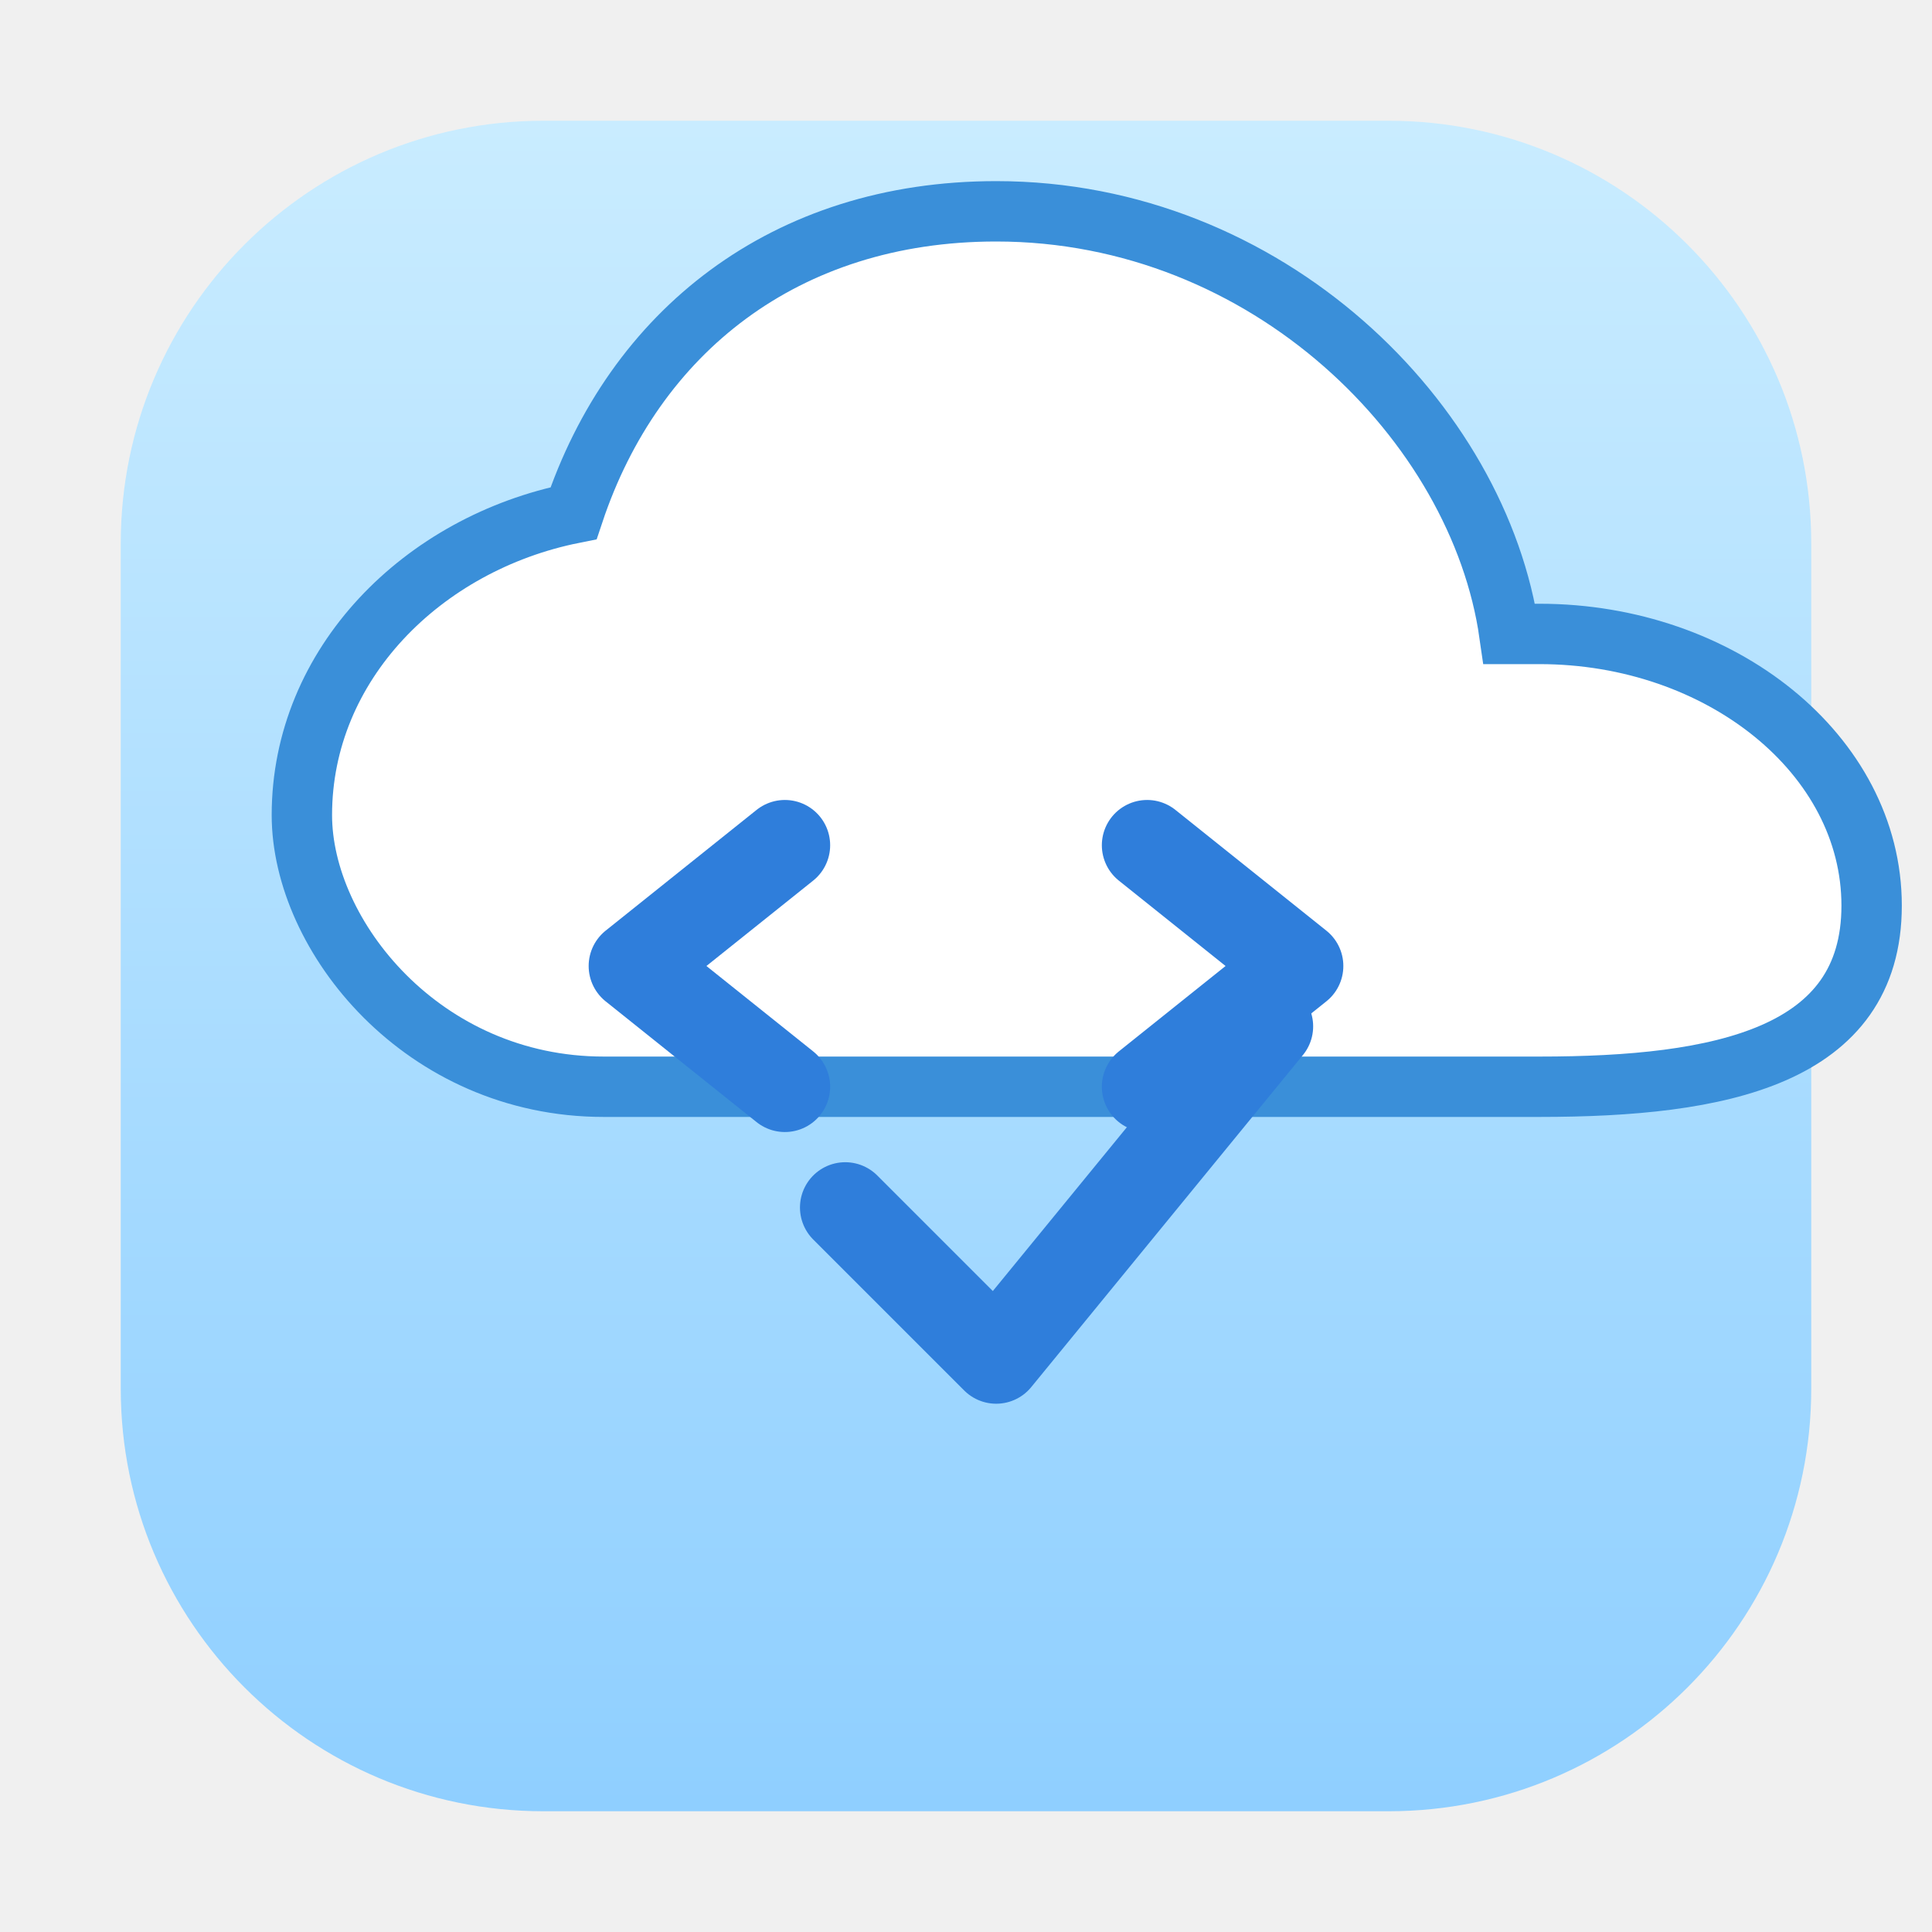
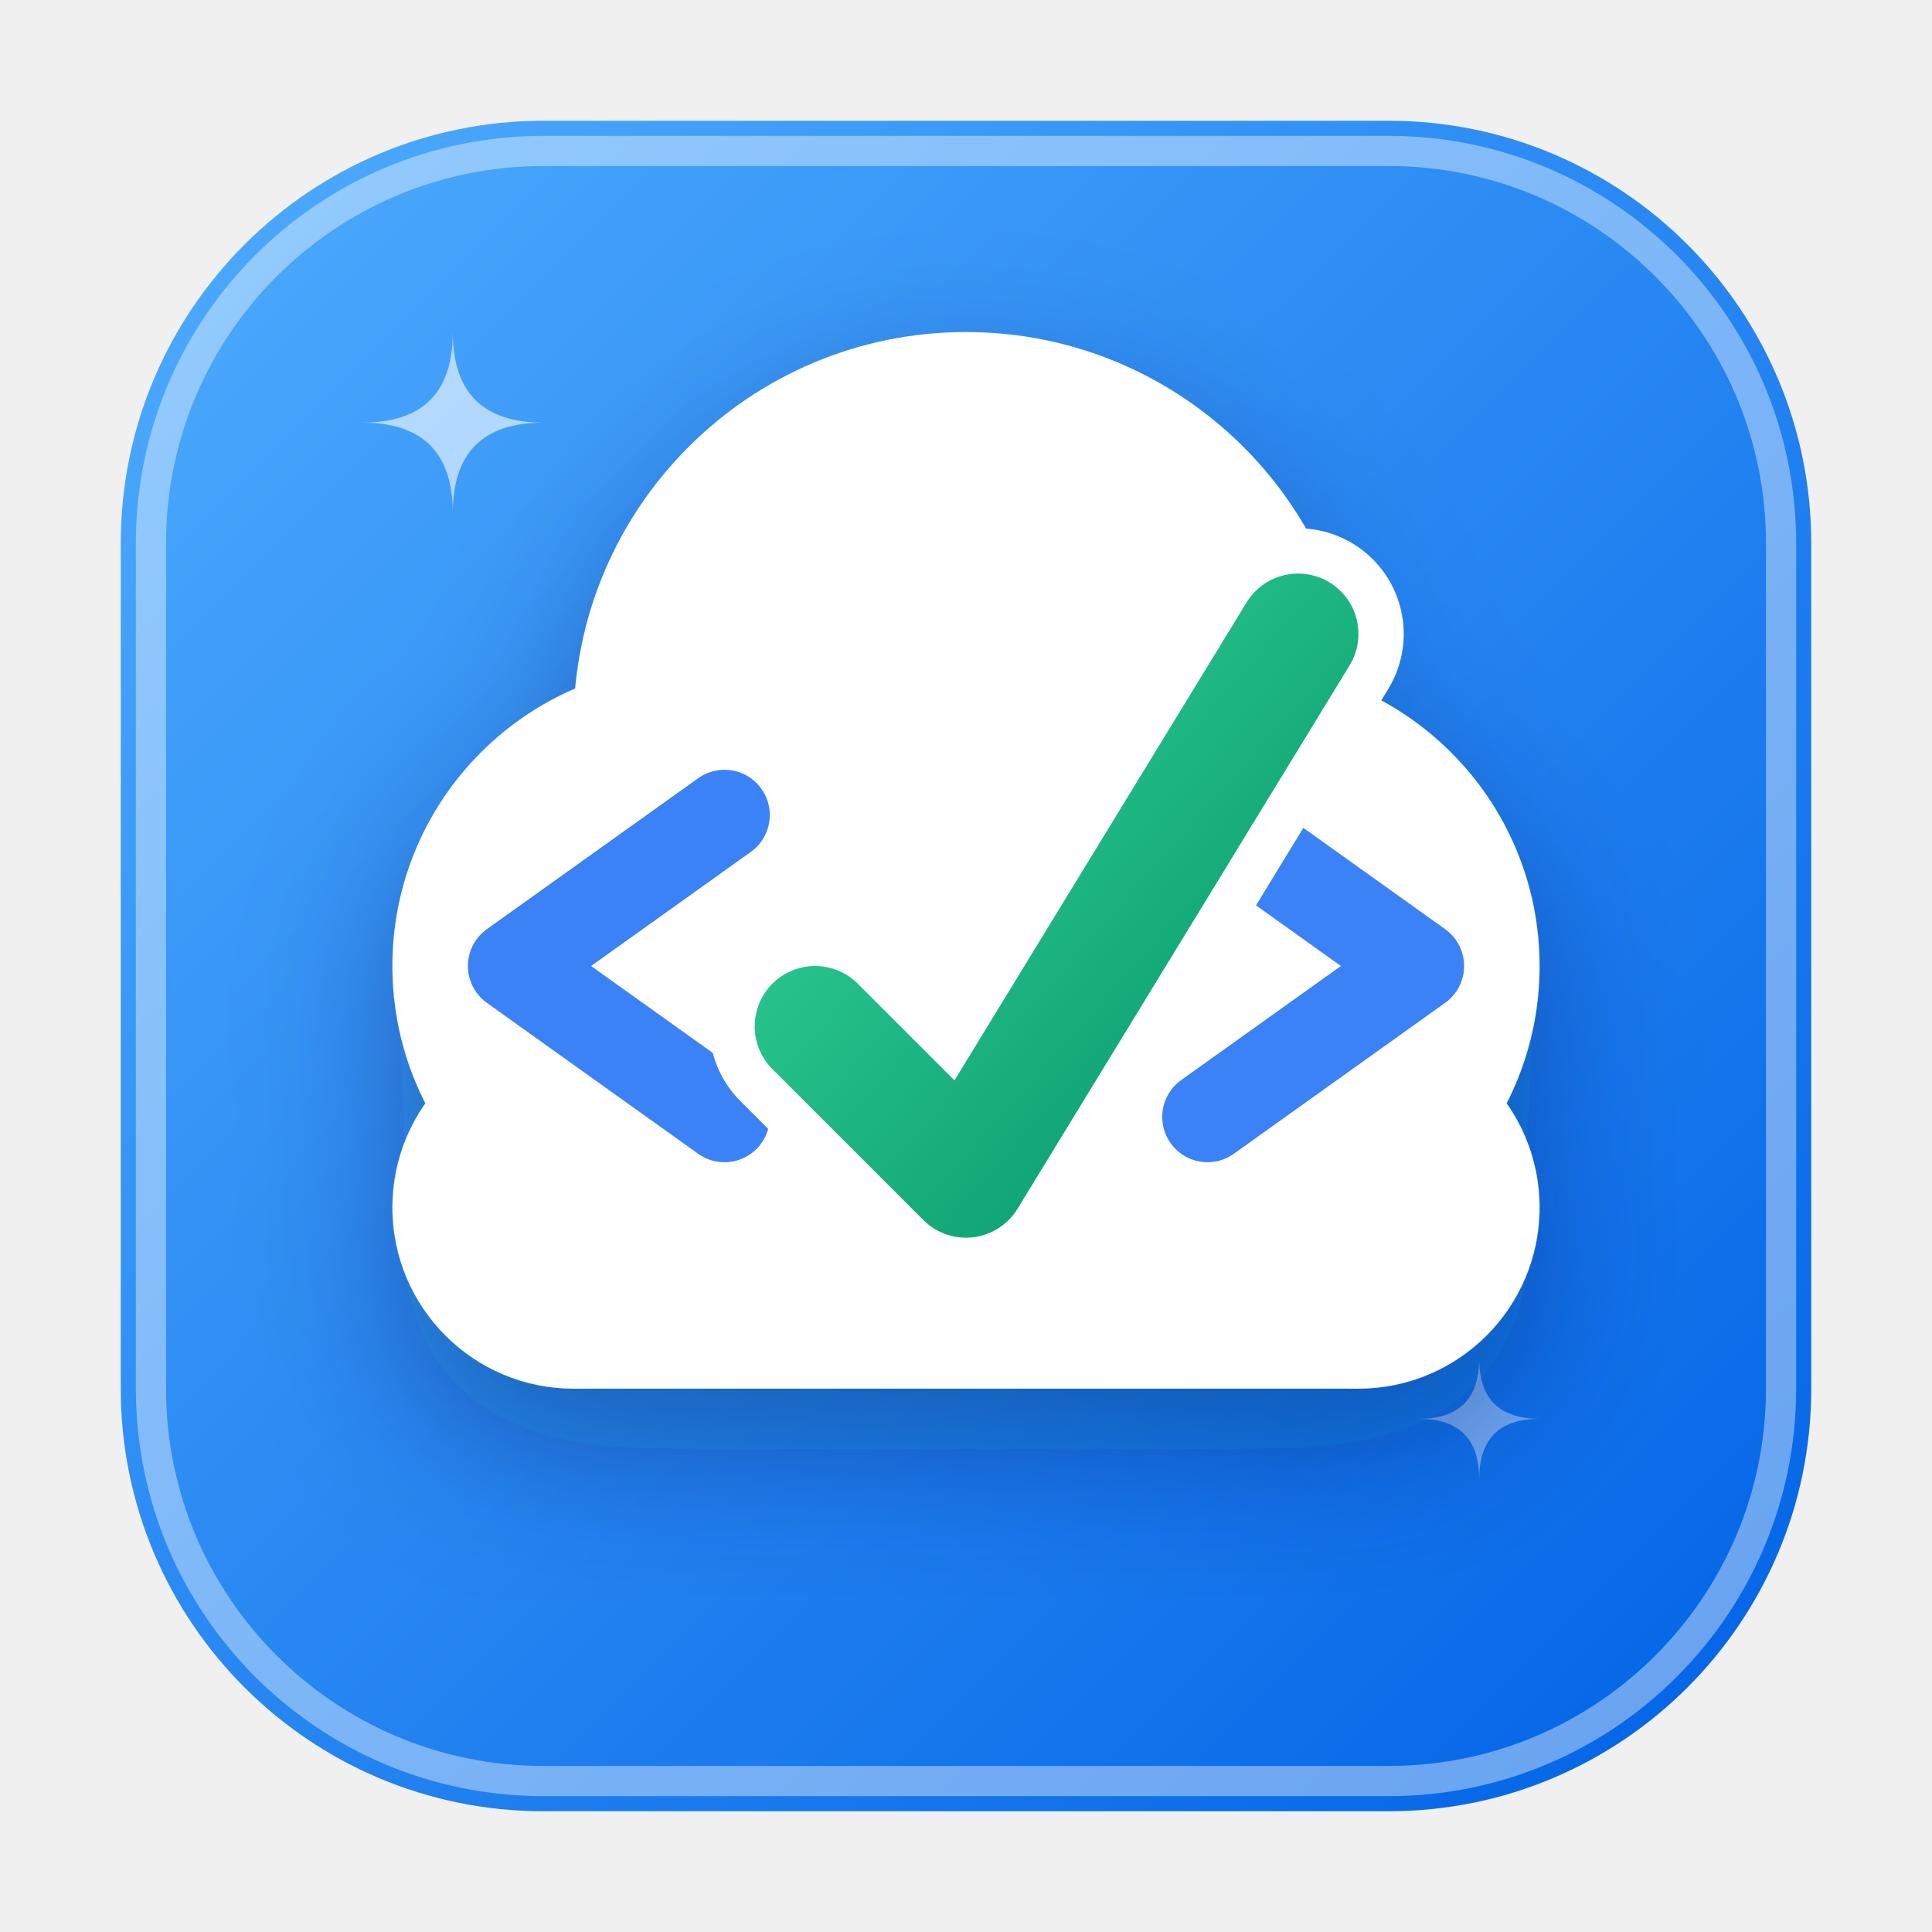
<svg xmlns="http://www.w3.org/2000/svg" width="64" height="64" viewBox="0 0 64 64">
  <defs>
-     <linearGradient id="bg" x1="0" y1="0" x2="0" y2="1">
-       <stop offset="0%" stop-color="#c9ecff" />
-       <stop offset="100%" stop-color="#8fcfff" />
+     <linearGradient id="bgGradient" x1="0%" y1="0%" x2="100%" y2="100%">
+       <stop offset="0%" stop-color="#4FACFE" />
+       <stop offset="100%" stop-color="#0062E6" />
    </linearGradient>
+     <linearGradient id="acGreen" x1="0%" y1="0%" x2="100%" y2="100%">
+       <stop offset="0%" stop-color="#34D399" />
+       <stop offset="100%" stop-color="#059669" />
+     </linearGradient>
+     <filter id="cloudShadow" x="-20%" y="-20%" width="140%" height="140%">
+       <feDropShadow dx="0" dy="2" stdDeviation="2.5" flood-color="#001E4D" flood-opacity="0.35" />
+     </filter>
  </defs>
-   <rect x="4" y="4" width="56" height="56" rx="14" fill="url(#bg)" />
-   <path d="     M20 36     c-6 0-10-5-10-9     c0-5 4-9 9-10     c2-6 7-10 14-10     c9 0 16 7 17 14     h1     c6 0 11 4 11 9     s-5 6-11 6     z" fill="#ffffff" stroke="#3a8fd9" stroke-width="2" />
-   <path d="M26 28 l-5 4 5 4" fill="none" stroke="#2f7edb" stroke-width="3" stroke-linecap="round" stroke-linejoin="round" />
-   <path d="M38 28 l5 4 -5 4" fill="none" stroke="#2f7edb" stroke-width="3" stroke-linecap="round" stroke-linejoin="round" />
-   <path d="M28 40 l5 5 9-11" fill="none" stroke="#2f7edb" stroke-width="3" stroke-linecap="round" stroke-linejoin="round" />
+   <rect x="4" y="4" width="56" height="56" rx="14" fill="url(#bgGradient)" />
+   <rect x="5" y="5" width="54" height="54" rx="13" fill="none" stroke="#FFFFFF" stroke-width="1" stroke-opacity="0.4" />
+   <path d="M 15 17 Q 15 14 18 14 Q 15 14 15 11 Q 15 14 12 14 Q 15 14 15 17 Z" fill="#FFFFFF" opacity="0.6" />
+   <path d="M 49 49 Q 49 47 51 47 Q 49 47 49 45 Q 49 47 47 47 Q 49 47 49 49 Z" fill="#FFFFFF" opacity="0.4" />
+   <g fill="#FFFFFF" filter="url(#cloudShadow)">
+     <circle cx="32" cy="24" r="13" />
+     <circle cx="23" cy="32" r="10" />
+     <circle cx="41" cy="32" r="10" />
+     <circle cx="19" cy="40" r="6" />
+     <circle cx="45" cy="40" r="6" />
+     <rect x="19" y="34" width="26" height="12" />
+   </g>
+   <path d="M 24 27 L 17 32 L 24 37" fill="none" stroke="#3B82F6" stroke-width="3" stroke-linecap="round" stroke-linejoin="round" />
+   <path d="M 40 27 L 47 32 L 40 37" fill="none" stroke="#3B82F6" stroke-width="3" stroke-linecap="round" stroke-linejoin="round" />
+   <path d="M 27 34 L 32 39 L 43 21" fill="none" stroke="#FFFFFF" stroke-width="7" stroke-linecap="round" stroke-linejoin="round" />
+   <path d="M 27 34 L 32 39 L 43 21" fill="none" stroke="url(#acGreen)" stroke-width="4" stroke-linecap="round" stroke-linejoin="round" />
</svg>
